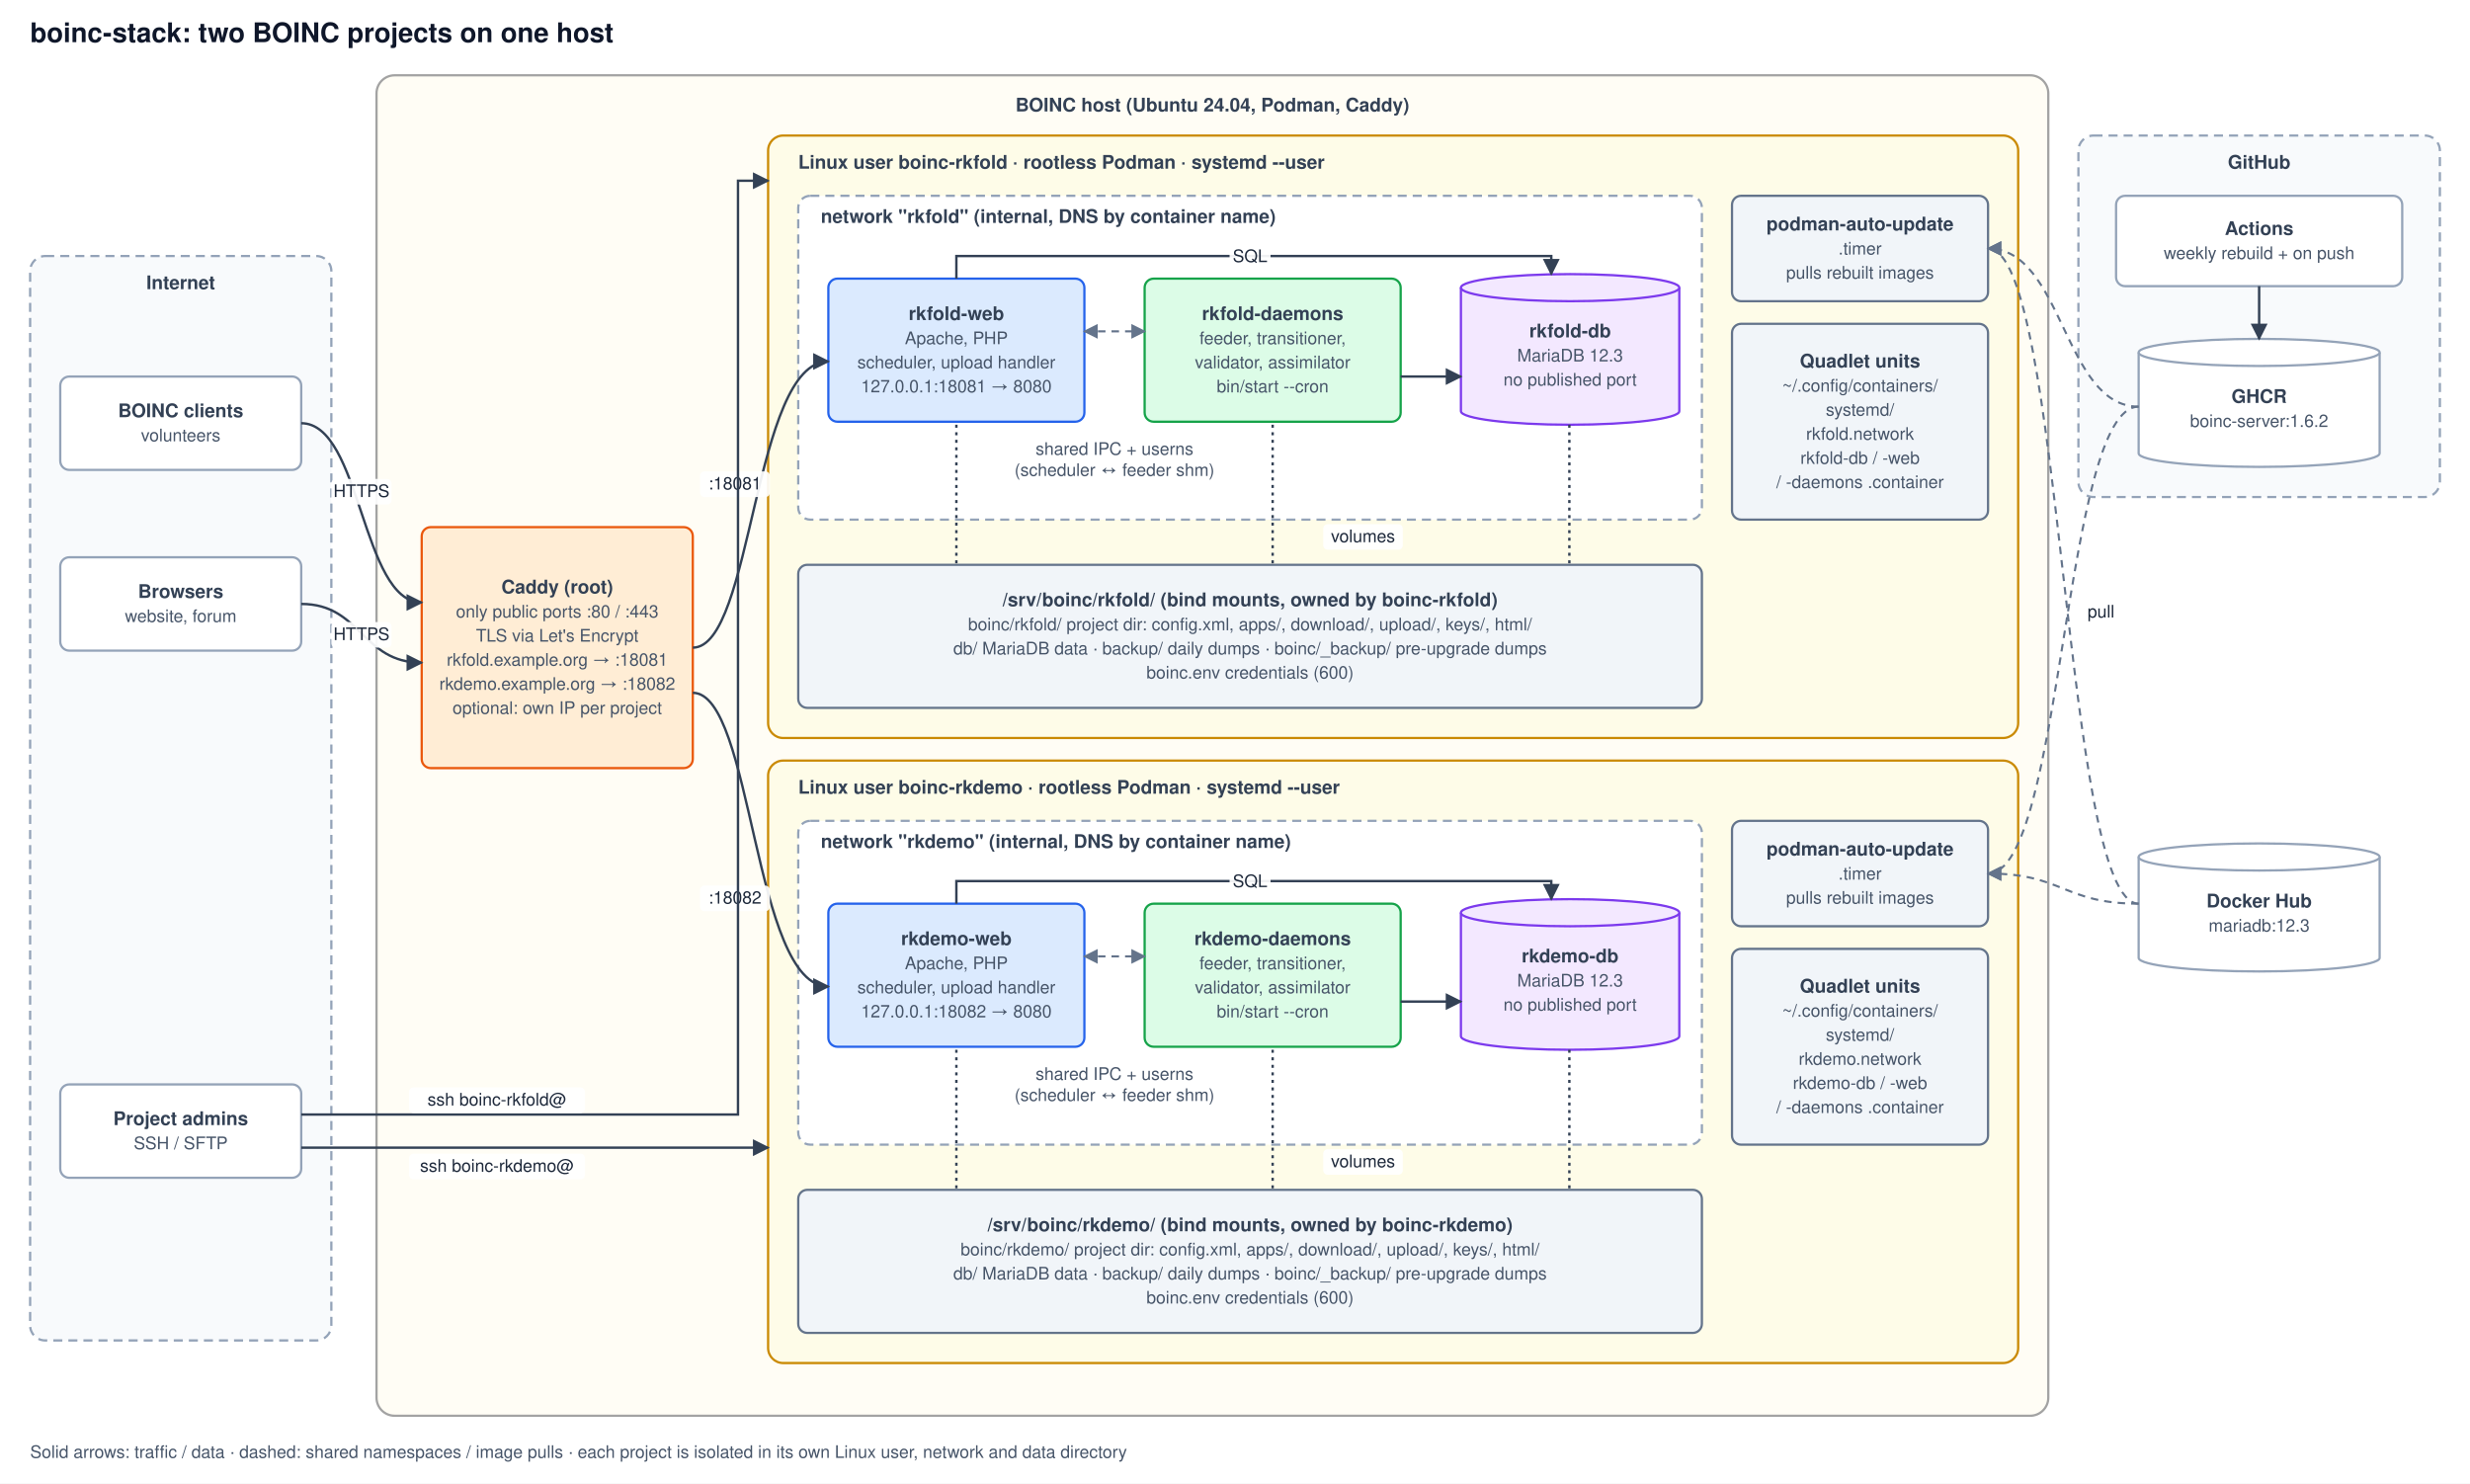
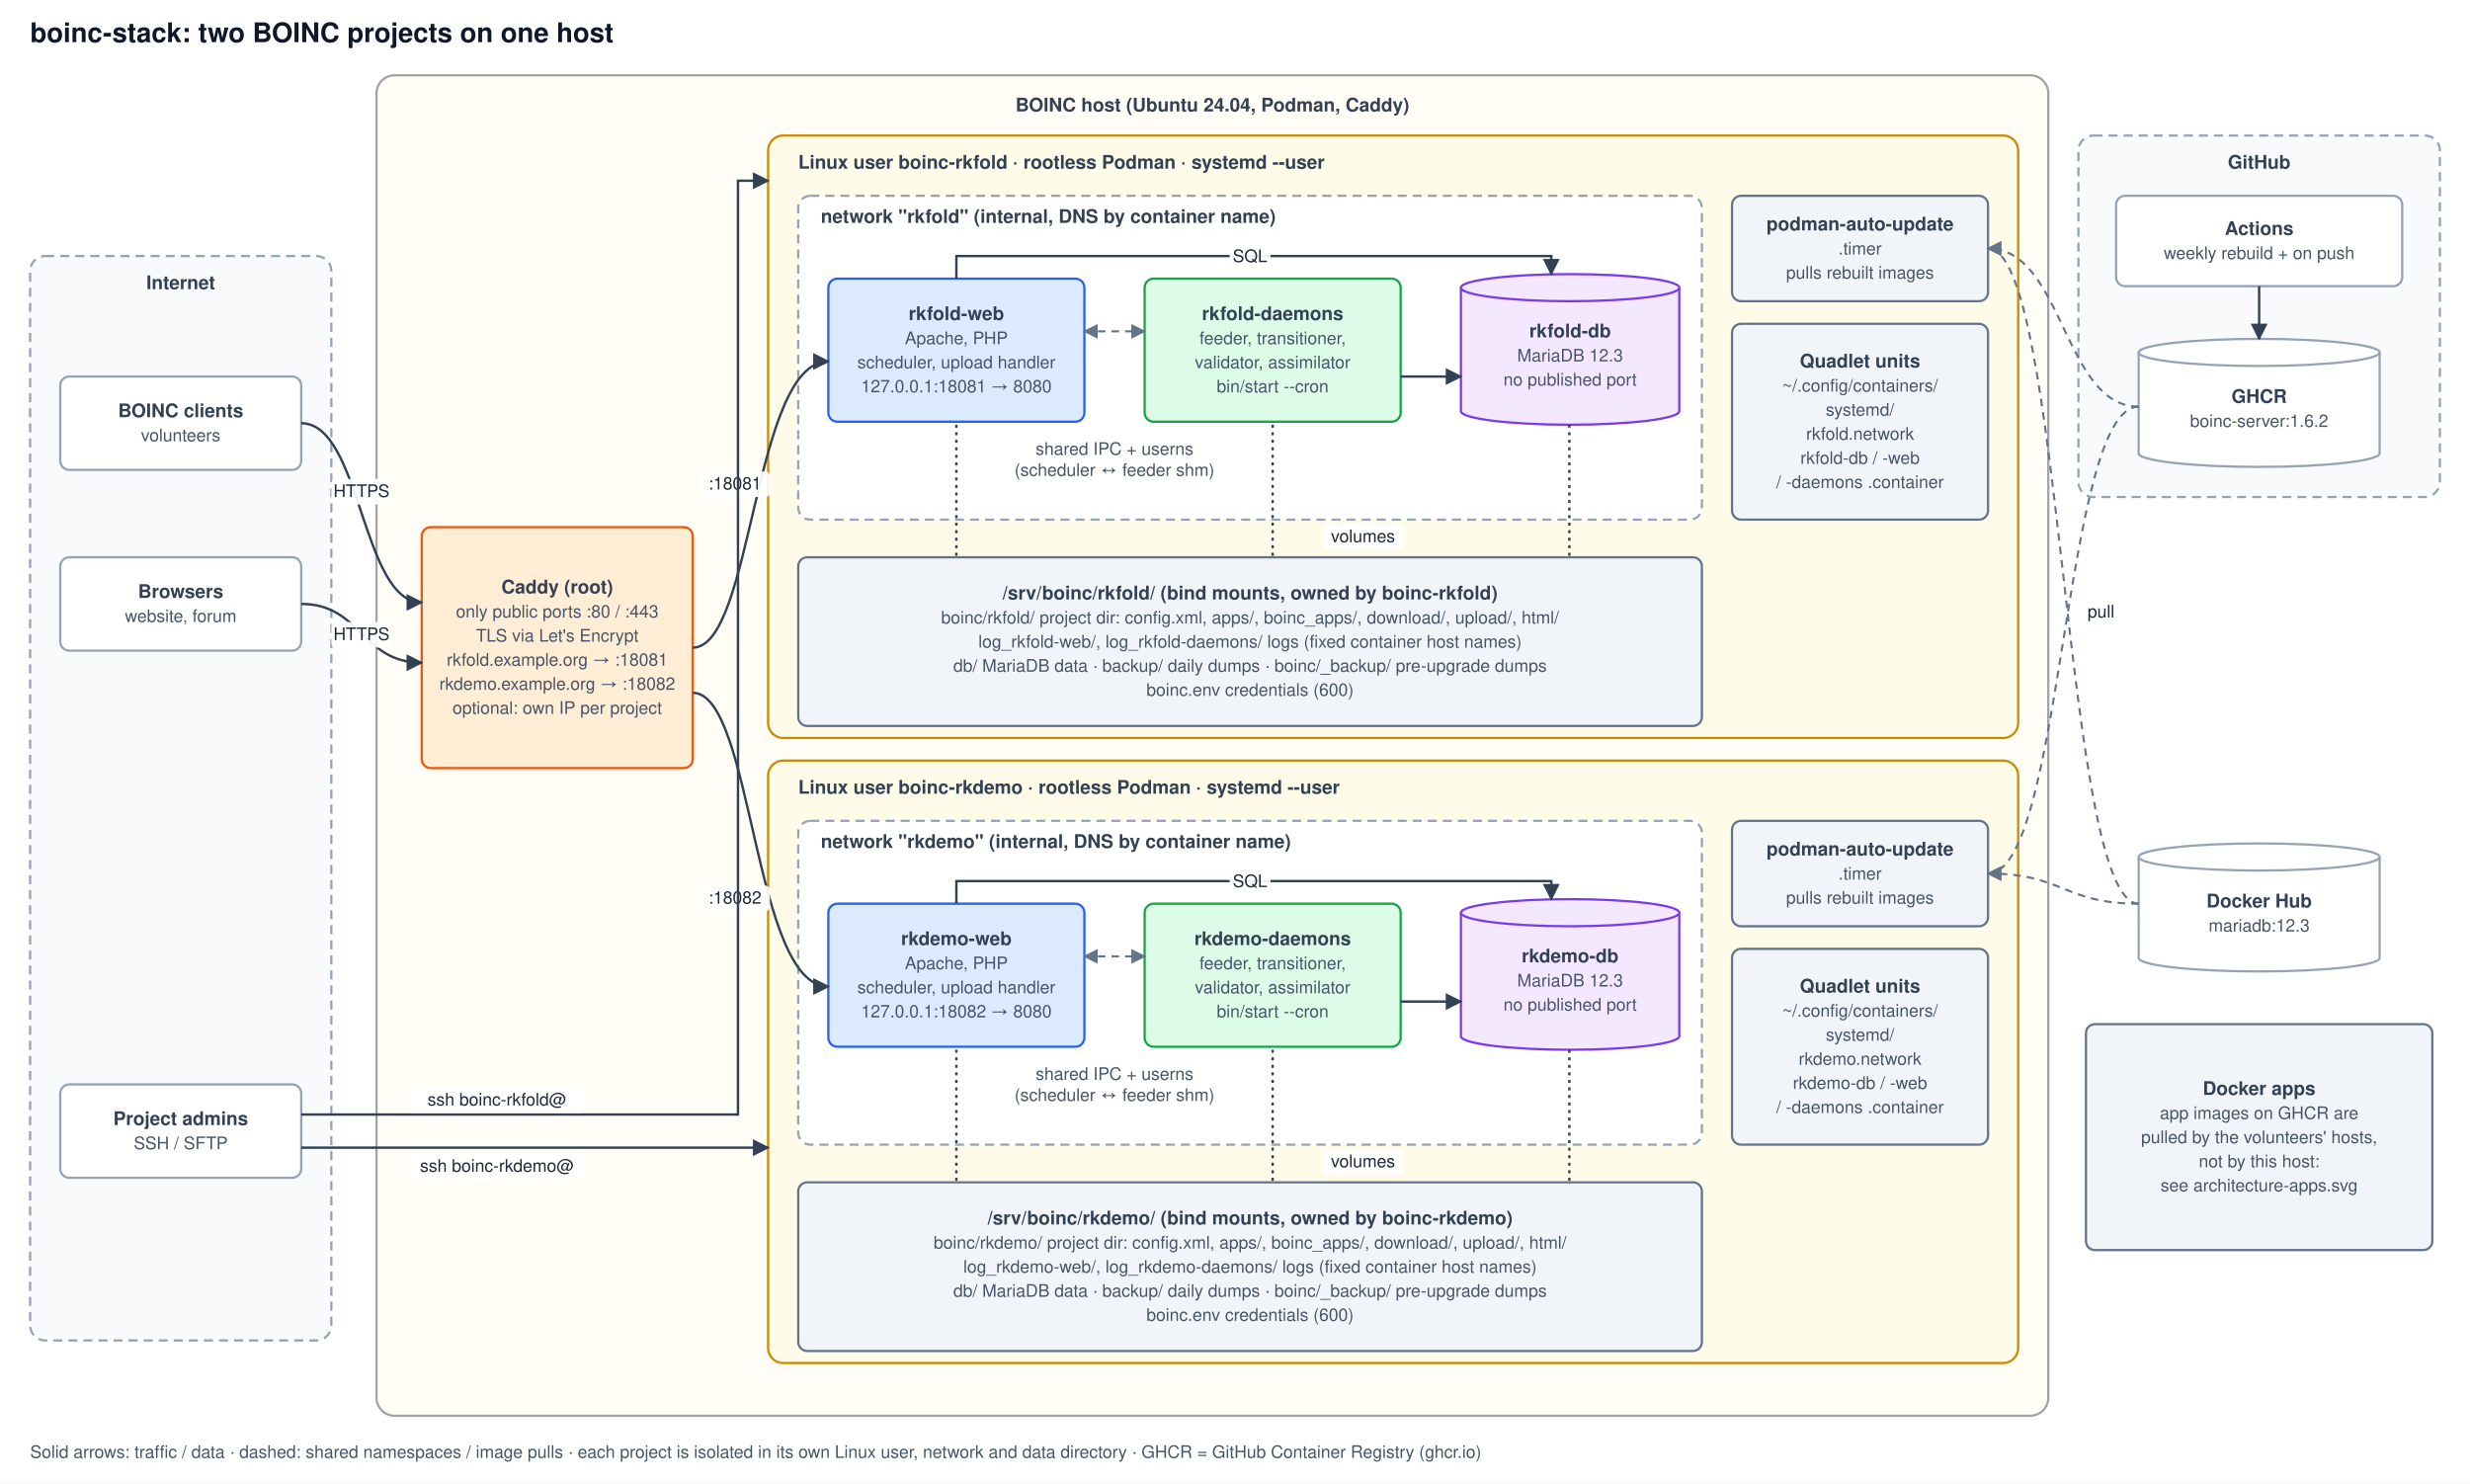
<svg xmlns="http://www.w3.org/2000/svg" width="1640" height="985" viewBox="0 0 1640 985" font-family="Helvetica, Arial, sans-serif" font-size="13">
  <defs>
    <marker id="ar" viewBox="0 0 10 10" refX="9" refY="5" markerWidth="7" markerHeight="7" orient="auto-start-reverse">
      <path d="M0,0 L10,5 L0,10 z" fill="#334155" />
    </marker>
    <marker id="ad" viewBox="0 0 10 10" refX="9" refY="5" markerWidth="7" markerHeight="7" orient="auto-start-reverse">
      <path d="M0,0 L10,5 L0,10 z" fill="#64748b" />
    </marker>
    <style>
.t{fill:#0f172a}.s{fill:#475569;font-size:11.5px}.h{font-weight:700;font-size:14px;fill:#0f172a}.hs{font-weight:700;font-size:12.5px;fill:#334155}
.ln{stroke:#334155;stroke-width:1.6;fill:none}.dl{stroke:#64748b;stroke-width:1.4;fill:none;stroke-dasharray:5 4}
.lb{font-size:11.5px;fill:#1e293b}
</style>
  </defs>
  <rect width="1640" height="985" fill="#ffffff" />
  <text x="20" y="28" class="h" font-size="18" style="font-size:18px">boinc-stack: two BOINC projects on one host</text>
  <rect x="20" y="170" width="200" height="720" rx="10" fill="#f8fafc" stroke="#94a3b8" stroke-width="1.5" stroke-dasharray="6 4" />
  <text x="120" y="192" text-anchor="middle" class="hs">Internet</text>
  <rect x="40" y="250" width="160" height="62" rx="6" fill="#ffffff" stroke="#94a3b8" stroke-width="1.5" />
  <text x="120.0" y="277.0" text-anchor="middle" class="hs">BOINC clients</text>
  <text x="120.0" y="293.0" text-anchor="middle" class="s">volunteers</text>
  <rect x="40" y="370" width="160" height="62" rx="6" fill="#ffffff" stroke="#94a3b8" stroke-width="1.5" />
  <text x="120.0" y="397.0" text-anchor="middle" class="hs">Browsers</text>
  <text x="120.0" y="413.0" text-anchor="middle" class="s">website, forum</text>
  <rect x="40" y="720" width="160" height="62" rx="6" fill="#ffffff" stroke="#94a3b8" stroke-width="1.5" />
  <text x="120.0" y="747.0" text-anchor="middle" class="hs">Project admins</text>
  <text x="120.0" y="763.0" text-anchor="middle" class="s">SSH / SFTP</text>
  <rect x="250" y="50" width="1110" height="890" rx="12" fill="#fffdf5" stroke="#a3a3a3" stroke-width="1.5" />
  <text x="805" y="74" text-anchor="middle" class="hs">BOINC host  (Ubuntu 24.04, Podman, Caddy)</text>
  <rect x="280" y="350" width="180" height="160" rx="6" fill="#ffedd5" stroke="#ea580c" stroke-width="1.5" />
  <text x="370.0" y="394.0" text-anchor="middle" class="hs">Caddy  (root)</text>
  <text x="370.0" y="410.0" text-anchor="middle" class="s">only public ports :80 / :443</text>
  <text x="370.0" y="426.0" text-anchor="middle" class="s">TLS via Let's Encrypt</text>
  <text x="370.0" y="442.0" text-anchor="middle" class="s">rkfold.example.org → :18081</text>
  <text x="370.0" y="458.0" text-anchor="middle" class="s">rkdemo.example.org → :18082</text>
  <text x="370.0" y="474.0" text-anchor="middle" class="s">optional: own IP per project</text>
  <rect x="510" y="90" width="830" height="400" rx="10" fill="#fefce8" stroke="#ca8a04" stroke-width="1.5" />
  <text x="530" y="112" text-anchor="start" class="hs">Linux user boinc-rkfold  ·  rootless Podman  ·  systemd --user</text>
  <rect x="530" y="130" width="600" height="215" rx="8" fill="#ffffff" stroke="#94a3b8" stroke-width="1.5" stroke-dasharray="6 4" />
  <text x="545" y="148" text-anchor="start" class="hs">network "rkfold"  (internal, DNS by container name)</text>
  <rect x="550" y="185" width="170" height="95" rx="6" fill="#dbeafe" stroke="#2563eb" stroke-width="1.5" />
  <text x="635.0" y="212.5" text-anchor="middle" class="hs">rkfold-web</text>
  <text x="635.0" y="228.5" text-anchor="middle" class="s">Apache, PHP</text>
  <text x="635.0" y="244.5" text-anchor="middle" class="s">scheduler, upload handler</text>
  <text x="635.0" y="260.5" text-anchor="middle" class="s">127.0.0.1:18081 → 8080</text>
  <rect x="760" y="185" width="170" height="95" rx="6" fill="#dcfce7" stroke="#16a34a" stroke-width="1.5" />
  <text x="845.0" y="212.5" text-anchor="middle" class="hs">rkfold-daemons</text>
  <text x="845.0" y="228.5" text-anchor="middle" class="s">feeder, transitioner,</text>
  <text x="845.0" y="244.5" text-anchor="middle" class="s">validator, assimilator</text>
  <text x="845.0" y="260.5" text-anchor="middle" class="s">bin/start --cron</text>
  <path d="M970,191 v82 a72.5,9 0 0 0 145,0 v-82" fill="#f3e8ff" stroke="#7c3aed" stroke-width="1.5" />
  <ellipse cx="1042.5" cy="191" rx="72.5" ry="9" fill="#f3e8ff" stroke="#7c3aed" stroke-width="1.5" />
  <text x="1042.5" y="224.0" text-anchor="middle" class="hs">rkfold-db</text>
  <text x="1042.5" y="240.0" text-anchor="middle" class="s">MariaDB 12.3</text>
  <text x="1042.5" y="256.0" text-anchor="middle" class="s">no published port</text>
  <path d="M720,220 H760" class="dl" marker-end="url(#ad)" marker-start="url(#ad)" />
  <text x="740" y="302" text-anchor="middle" class="s">shared IPC + userns</text>
  <text x="740" y="316" text-anchor="middle" class="s">(scheduler ↔ feeder shm)</text>
  <path d="M635,185 V170 H1030 V182" class="ln" marker-end="url(#ar)" />
  <rect x="816.4" y="162" width="27.2" height="17" rx="3" fill="#ffffff" opacity="0.92" />
  <text x="830" y="174" text-anchor="middle" class="lb">SQL</text>
  <path d="M930,250 H970" class="ln" marker-end="url(#ar)" />
-   <rect x="530" y="375" width="600" height="95" rx="6" fill="#f1f5f9" stroke="#64748b" stroke-width="1.5" />
-   <text x="830.0" y="402.5" text-anchor="middle" class="hs">/srv/boinc/rkfold/  (bind mounts, owned by boinc-rkfold)</text>
-   <text x="830.0" y="418.5" text-anchor="middle" class="s">boinc/rkfold/  project dir: config.xml, apps/, download/, upload/, keys/, html/</text>
-   <text x="830.0" y="434.5" text-anchor="middle" class="s">db/  MariaDB data   ·   backup/  daily dumps   ·   boinc/_backup/  pre-upgrade dumps</text>
-   <text x="830.0" y="450.5" text-anchor="middle" class="s">boinc.env  credentials (600)</text>
-   <path d="M635,282 V375" class="ln" stroke-dasharray="2 3" />
-   <path d="M845,282 V375" class="ln" stroke-dasharray="2 3" />
-   <path d="M1042,282 V375" class="ln" stroke-dasharray="2 3" />
+   <rect x="530" y="370" width="600" height="112" rx="6" fill="#f1f5f9" stroke="#64748b" stroke-width="1.5" />
+   <text x="830.0" y="398.0" text-anchor="middle" class="hs">/srv/boinc/rkfold/  (bind mounts, owned by boinc-rkfold)</text>
+   <text x="830.0" y="414.0" text-anchor="middle" class="s">boinc/rkfold/  project dir: config.xml, apps/, boinc_apps/, download/, upload/, html/</text>
+   <text x="830.0" y="430.0" text-anchor="middle" class="s">log_rkfold-web/, log_rkfold-daemons/  logs (fixed container host names)</text>
+   <text x="830.0" y="446.0" text-anchor="middle" class="s">db/  MariaDB data   ·   backup/  daily dumps   ·   boinc/_backup/  pre-upgrade dumps</text>
+   <text x="830.0" y="462.0" text-anchor="middle" class="s">boinc.env  credentials (600)</text>
+   <path d="M635,282 V370" class="ln" stroke-dasharray="2 3" />
+   <path d="M845,282 V370" class="ln" stroke-dasharray="2 3" />
+   <path d="M1042,282 V370" class="ln" stroke-dasharray="2 3" />
  <rect x="878.6" y="348" width="52.8" height="17" rx="3" fill="#ffffff" opacity="0.92" />
  <text x="905" y="360" text-anchor="middle" class="lb">volumes</text>
  <rect x="1150" y="130" width="170" height="70" rx="6" fill="#f1f5f9" stroke="#64748b" stroke-width="1.5" />
  <text x="1235.0" y="153.0" text-anchor="middle" class="hs">podman-auto-update</text>
  <text x="1235.0" y="169.0" text-anchor="middle" class="s">.timer</text>
  <text x="1235.0" y="185.0" text-anchor="middle" class="s">pulls rebuilt images</text>
  <rect x="1150" y="215" width="170" height="130" rx="6" fill="#f1f5f9" stroke="#64748b" stroke-width="1.5" />
  <text x="1235.0" y="244.0" text-anchor="middle" class="hs">Quadlet units</text>
  <text x="1235.0" y="260.0" text-anchor="middle" class="s">~/.config/containers/</text>
  <text x="1235.0" y="276.0" text-anchor="middle" class="s">systemd/</text>
  <text x="1235.0" y="292.0" text-anchor="middle" class="s">rkfold.network</text>
  <text x="1235.0" y="308.0" text-anchor="middle" class="s">rkfold-db / -web</text>
  <text x="1235.0" y="324.0" text-anchor="middle" class="s">/ -daemons .container</text>
  <path d="M460,430 C500,430 500,240 550,240" class="ln" marker-end="url(#ar)" />
  <rect x="464.8" y="313" width="46.4" height="17" rx="3" fill="#ffffff" opacity="0.92" />
  <text x="488" y="325" text-anchor="middle" class="lb">:18081</text>
  <rect x="510" y="505" width="830" height="400" rx="10" fill="#fefce8" stroke="#ca8a04" stroke-width="1.5" />
  <text x="530" y="527" text-anchor="start" class="hs">Linux user boinc-rkdemo  ·  rootless Podman  ·  systemd --user</text>
  <rect x="530" y="545" width="600" height="215" rx="8" fill="#ffffff" stroke="#94a3b8" stroke-width="1.5" stroke-dasharray="6 4" />
  <text x="545" y="563" text-anchor="start" class="hs">network "rkdemo"  (internal, DNS by container name)</text>
  <rect x="550" y="600" width="170" height="95" rx="6" fill="#dbeafe" stroke="#2563eb" stroke-width="1.5" />
  <text x="635.0" y="627.5" text-anchor="middle" class="hs">rkdemo-web</text>
  <text x="635.0" y="643.5" text-anchor="middle" class="s">Apache, PHP</text>
  <text x="635.0" y="659.5" text-anchor="middle" class="s">scheduler, upload handler</text>
  <text x="635.0" y="675.5" text-anchor="middle" class="s">127.0.0.1:18082 → 8080</text>
  <rect x="760" y="600" width="170" height="95" rx="6" fill="#dcfce7" stroke="#16a34a" stroke-width="1.5" />
  <text x="845.0" y="627.5" text-anchor="middle" class="hs">rkdemo-daemons</text>
  <text x="845.0" y="643.5" text-anchor="middle" class="s">feeder, transitioner,</text>
  <text x="845.0" y="659.5" text-anchor="middle" class="s">validator, assimilator</text>
  <text x="845.0" y="675.5" text-anchor="middle" class="s">bin/start --cron</text>
  <path d="M970,606 v82 a72.5,9 0 0 0 145,0 v-82" fill="#f3e8ff" stroke="#7c3aed" stroke-width="1.5" />
  <ellipse cx="1042.5" cy="606" rx="72.5" ry="9" fill="#f3e8ff" stroke="#7c3aed" stroke-width="1.5" />
  <text x="1042.5" y="639.0" text-anchor="middle" class="hs">rkdemo-db</text>
  <text x="1042.5" y="655.0" text-anchor="middle" class="s">MariaDB 12.3</text>
  <text x="1042.5" y="671.0" text-anchor="middle" class="s">no published port</text>
  <path d="M720,635 H760" class="dl" marker-end="url(#ad)" marker-start="url(#ad)" />
  <text x="740" y="717" text-anchor="middle" class="s">shared IPC + userns</text>
  <text x="740" y="731" text-anchor="middle" class="s">(scheduler ↔ feeder shm)</text>
  <path d="M635,600 V585 H1030 V597" class="ln" marker-end="url(#ar)" />
  <rect x="816.4" y="577" width="27.2" height="17" rx="3" fill="#ffffff" opacity="0.92" />
  <text x="830" y="589" text-anchor="middle" class="lb">SQL</text>
  <path d="M930,665 H970" class="ln" marker-end="url(#ar)" />
-   <rect x="530" y="790" width="600" height="95" rx="6" fill="#f1f5f9" stroke="#64748b" stroke-width="1.5" />
-   <text x="830.0" y="817.5" text-anchor="middle" class="hs">/srv/boinc/rkdemo/  (bind mounts, owned by boinc-rkdemo)</text>
-   <text x="830.0" y="833.5" text-anchor="middle" class="s">boinc/rkdemo/  project dir: config.xml, apps/, download/, upload/, keys/, html/</text>
-   <text x="830.0" y="849.5" text-anchor="middle" class="s">db/  MariaDB data   ·   backup/  daily dumps   ·   boinc/_backup/  pre-upgrade dumps</text>
-   <text x="830.0" y="865.5" text-anchor="middle" class="s">boinc.env  credentials (600)</text>
-   <path d="M635,697 V790" class="ln" stroke-dasharray="2 3" />
-   <path d="M845,697 V790" class="ln" stroke-dasharray="2 3" />
-   <path d="M1042,697 V790" class="ln" stroke-dasharray="2 3" />
+   <rect x="530" y="785" width="600" height="112" rx="6" fill="#f1f5f9" stroke="#64748b" stroke-width="1.5" />
+   <text x="830.0" y="813.0" text-anchor="middle" class="hs">/srv/boinc/rkdemo/  (bind mounts, owned by boinc-rkdemo)</text>
+   <text x="830.0" y="829.0" text-anchor="middle" class="s">boinc/rkdemo/  project dir: config.xml, apps/, boinc_apps/, download/, upload/, html/</text>
+   <text x="830.0" y="845.0" text-anchor="middle" class="s">log_rkdemo-web/, log_rkdemo-daemons/  logs (fixed container host names)</text>
+   <text x="830.0" y="861.0" text-anchor="middle" class="s">db/  MariaDB data   ·   backup/  daily dumps   ·   boinc/_backup/  pre-upgrade dumps</text>
+   <text x="830.0" y="877.0" text-anchor="middle" class="s">boinc.env  credentials (600)</text>
+   <path d="M635,697 V785" class="ln" stroke-dasharray="2 3" />
+   <path d="M845,697 V785" class="ln" stroke-dasharray="2 3" />
+   <path d="M1042,697 V785" class="ln" stroke-dasharray="2 3" />
  <rect x="878.6" y="763" width="52.8" height="17" rx="3" fill="#ffffff" opacity="0.92" />
  <text x="905" y="775" text-anchor="middle" class="lb">volumes</text>
  <rect x="1150" y="545" width="170" height="70" rx="6" fill="#f1f5f9" stroke="#64748b" stroke-width="1.5" />
  <text x="1235.0" y="568.0" text-anchor="middle" class="hs">podman-auto-update</text>
  <text x="1235.0" y="584.0" text-anchor="middle" class="s">.timer</text>
  <text x="1235.0" y="600.0" text-anchor="middle" class="s">pulls rebuilt images</text>
  <rect x="1150" y="630" width="170" height="130" rx="6" fill="#f1f5f9" stroke="#64748b" stroke-width="1.5" />
  <text x="1235.0" y="659.0" text-anchor="middle" class="hs">Quadlet units</text>
  <text x="1235.0" y="675.0" text-anchor="middle" class="s">~/.config/containers/</text>
  <text x="1235.0" y="691.0" text-anchor="middle" class="s">systemd/</text>
  <text x="1235.0" y="707.0" text-anchor="middle" class="s">rkdemo.network</text>
  <text x="1235.0" y="723.0" text-anchor="middle" class="s">rkdemo-db / -web</text>
  <text x="1235.0" y="739.0" text-anchor="middle" class="s">/ -daemons .container</text>
  <path d="M460,460 C500,460 500,655 550,655" class="ln" marker-end="url(#ar)" />
  <rect x="464.8" y="588" width="46.4" height="17" rx="3" fill="#ffffff" opacity="0.92" />
  <text x="488" y="600" text-anchor="middle" class="lb">:18082</text>
  <path d="M200,281 C240,281 240,400 280,400" class="ln" marker-end="url(#ar)" />
  <rect x="220.0" y="318" width="40.0" height="17" rx="3" fill="#ffffff" opacity="0.92" />
  <text x="240" y="330" text-anchor="middle" class="lb">HTTPS</text>
  <path d="M200,401 C240,401 240,440 280,440" class="ln" marker-end="url(#ar)" />
  <rect x="220.0" y="413" width="40.0" height="17" rx="3" fill="#ffffff" opacity="0.92" />
  <text x="240" y="425" text-anchor="middle" class="lb">HTTPS</text>
  <path d="M200,740 H490 V120 H510" class="ln" marker-end="url(#ar)" />
  <rect x="271.6" y="722" width="116.8" height="17" rx="3" fill="#ffffff" opacity="0.92" />
  <text x="330" y="734" text-anchor="middle" class="lb">ssh boinc-rkfold@</text>
  <path d="M200,762 H510" class="ln" marker-end="url(#ar)" />
  <rect x="271.6" y="766" width="116.8" height="17" rx="3" fill="#ffffff" opacity="0.92" />
  <text x="330" y="778" text-anchor="middle" class="lb">ssh boinc-rkdemo@</text>
  <rect x="1380" y="90" width="240" height="240" rx="10" fill="#f8fafc" stroke="#94a3b8" stroke-width="1.5" stroke-dasharray="6 4" />
  <text x="1500" y="112" text-anchor="middle" class="hs">GitHub</text>
  <rect x="1405" y="130" width="190" height="60" rx="6" fill="#ffffff" stroke="#94a3b8" stroke-width="1.5" />
  <text x="1500.0" y="156.0" text-anchor="middle" class="hs">Actions</text>
  <text x="1500.0" y="172.0" text-anchor="middle" class="s">weekly rebuild + on push</text>
  <path d="M1420,234 v67 a80.0,9 0 0 0 160,0 v-67" fill="#ffffff" stroke="#94a3b8" stroke-width="1.5" />
  <ellipse cx="1500.0" cy="234" rx="80.0" ry="9" fill="#ffffff" stroke="#94a3b8" stroke-width="1.5" />
  <text x="1500.0" y="267.5" text-anchor="middle" class="hs">GHCR</text>
  <text x="1500.0" y="283.5" text-anchor="middle" class="s">boinc-server:1.6.2</text>
  <path d="M1500,190 V225" class="ln" marker-end="url(#ar)" />
  <path d="M1420,569 v67 a80.0,9 0 0 0 160,0 v-67" fill="#ffffff" stroke="#94a3b8" stroke-width="1.5" />
  <ellipse cx="1500.0" cy="569" rx="80.0" ry="9" fill="#ffffff" stroke="#94a3b8" stroke-width="1.5" />
  <text x="1500.0" y="602.5" text-anchor="middle" class="hs">Docker Hub</text>
  <text x="1500.0" y="618.5" text-anchor="middle" class="s">mariadb:12.3</text>
  <path d="M1420,270 C1370,270 1370,165 1320,165" class="dl" marker-end="url(#ad)" />
  <path d="M1420,600 C1370,600 1370,165 1320,165" class="dl" marker-end="url(#ad)" />
  <path d="M1420,270 C1370,270 1370,580 1320,580" class="dl" marker-end="url(#ad)" />
  <path d="M1420,600 C1370,600 1370,580 1320,580" class="dl" marker-end="url(#ad)" />
  <rect x="1378.2" y="398" width="33.6" height="17" rx="3" fill="#ffffff" opacity="0.92" />
  <text x="1395" y="410" text-anchor="middle" class="lb">pull</text>
-   <text x="20" y="968" class="s">Solid arrows: traffic / data  ·  dashed: shared namespaces / image pulls  ·  each project is isolated in its own Linux user, network and data directory</text>
+   <rect x="1385" y="680" width="230" height="150" rx="6" fill="#f1f5f9" stroke="#64748b" stroke-width="1.5" />
+   <text x="1500.0" y="727.0" text-anchor="middle" class="hs">Docker apps</text>
+   <text x="1500.0" y="743.0" text-anchor="middle" class="s">app images on GHCR are</text>
+   <text x="1500.0" y="759.0" text-anchor="middle" class="s">pulled by the volunteers' hosts,</text>
+   <text x="1500.0" y="775.0" text-anchor="middle" class="s">not by this host:</text>
+   <text x="1500.0" y="791.0" text-anchor="middle" class="s">see architecture-apps.svg</text>
+   <text x="20" y="968" class="s">Solid arrows: traffic / data  ·  dashed: shared namespaces / image pulls  ·  each project is isolated in its own Linux user, network and data directory  ·  GHCR = GitHub Container Registry (ghcr.io)</text>
</svg>
